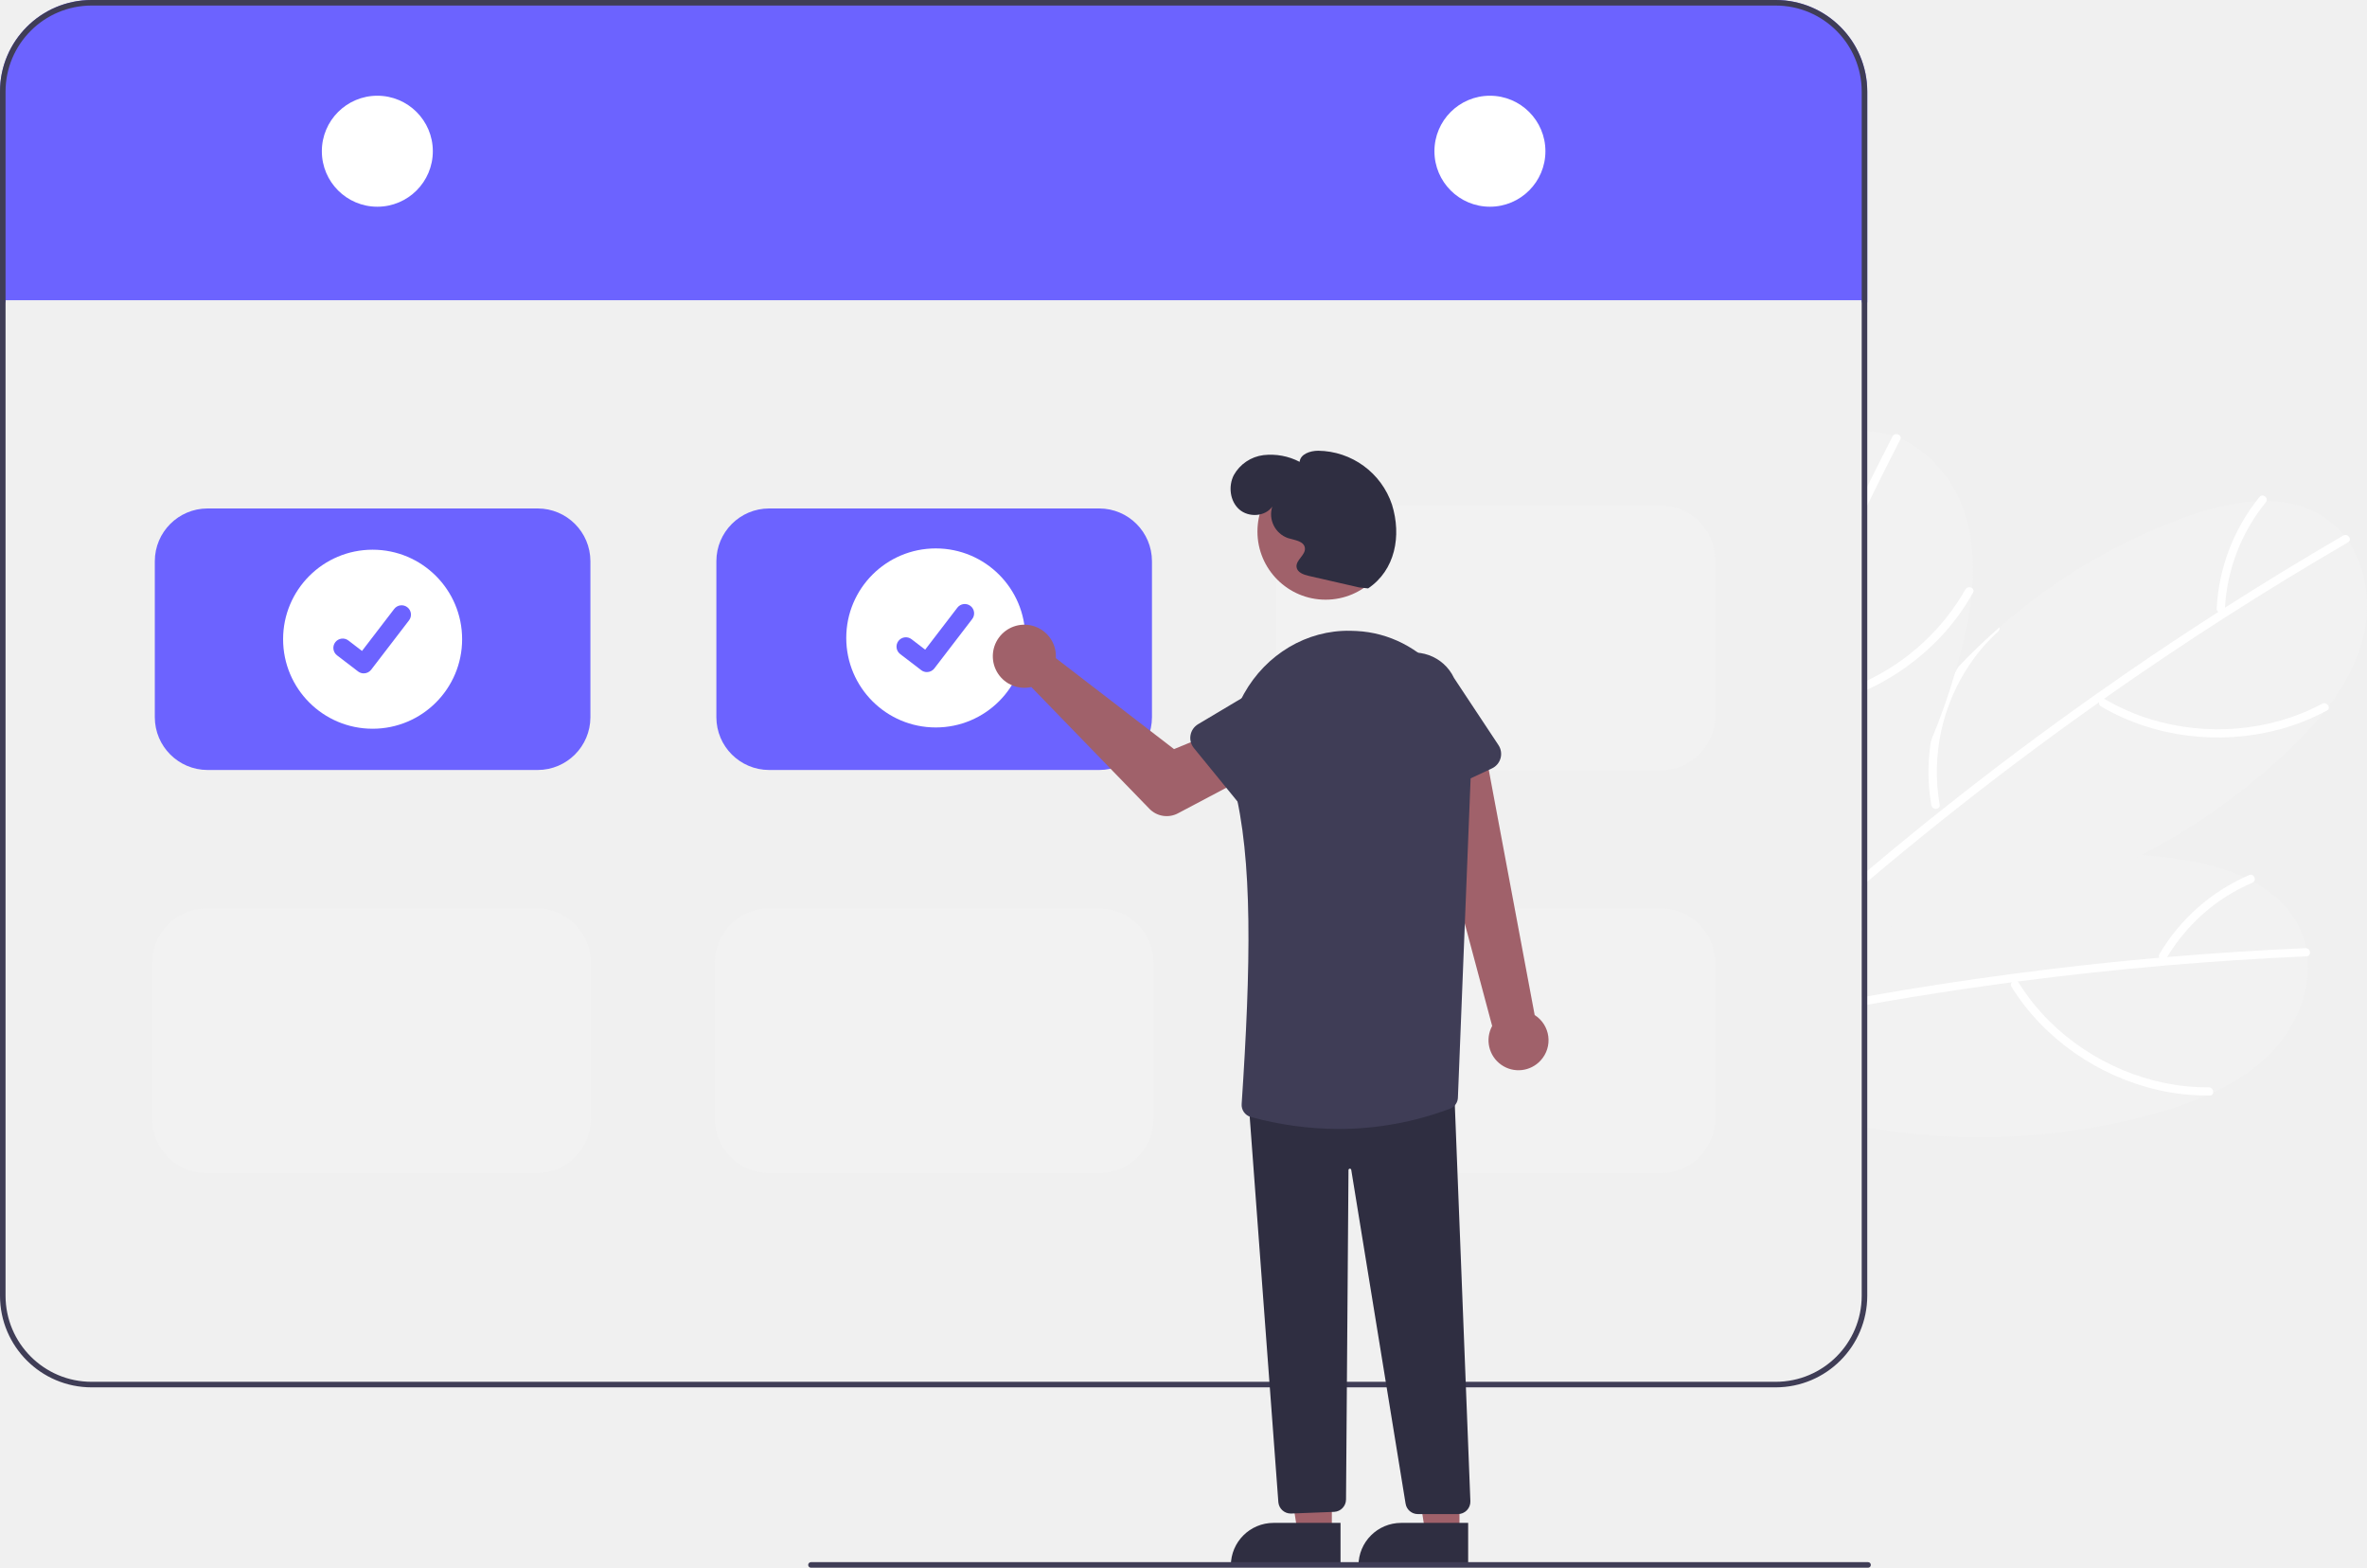
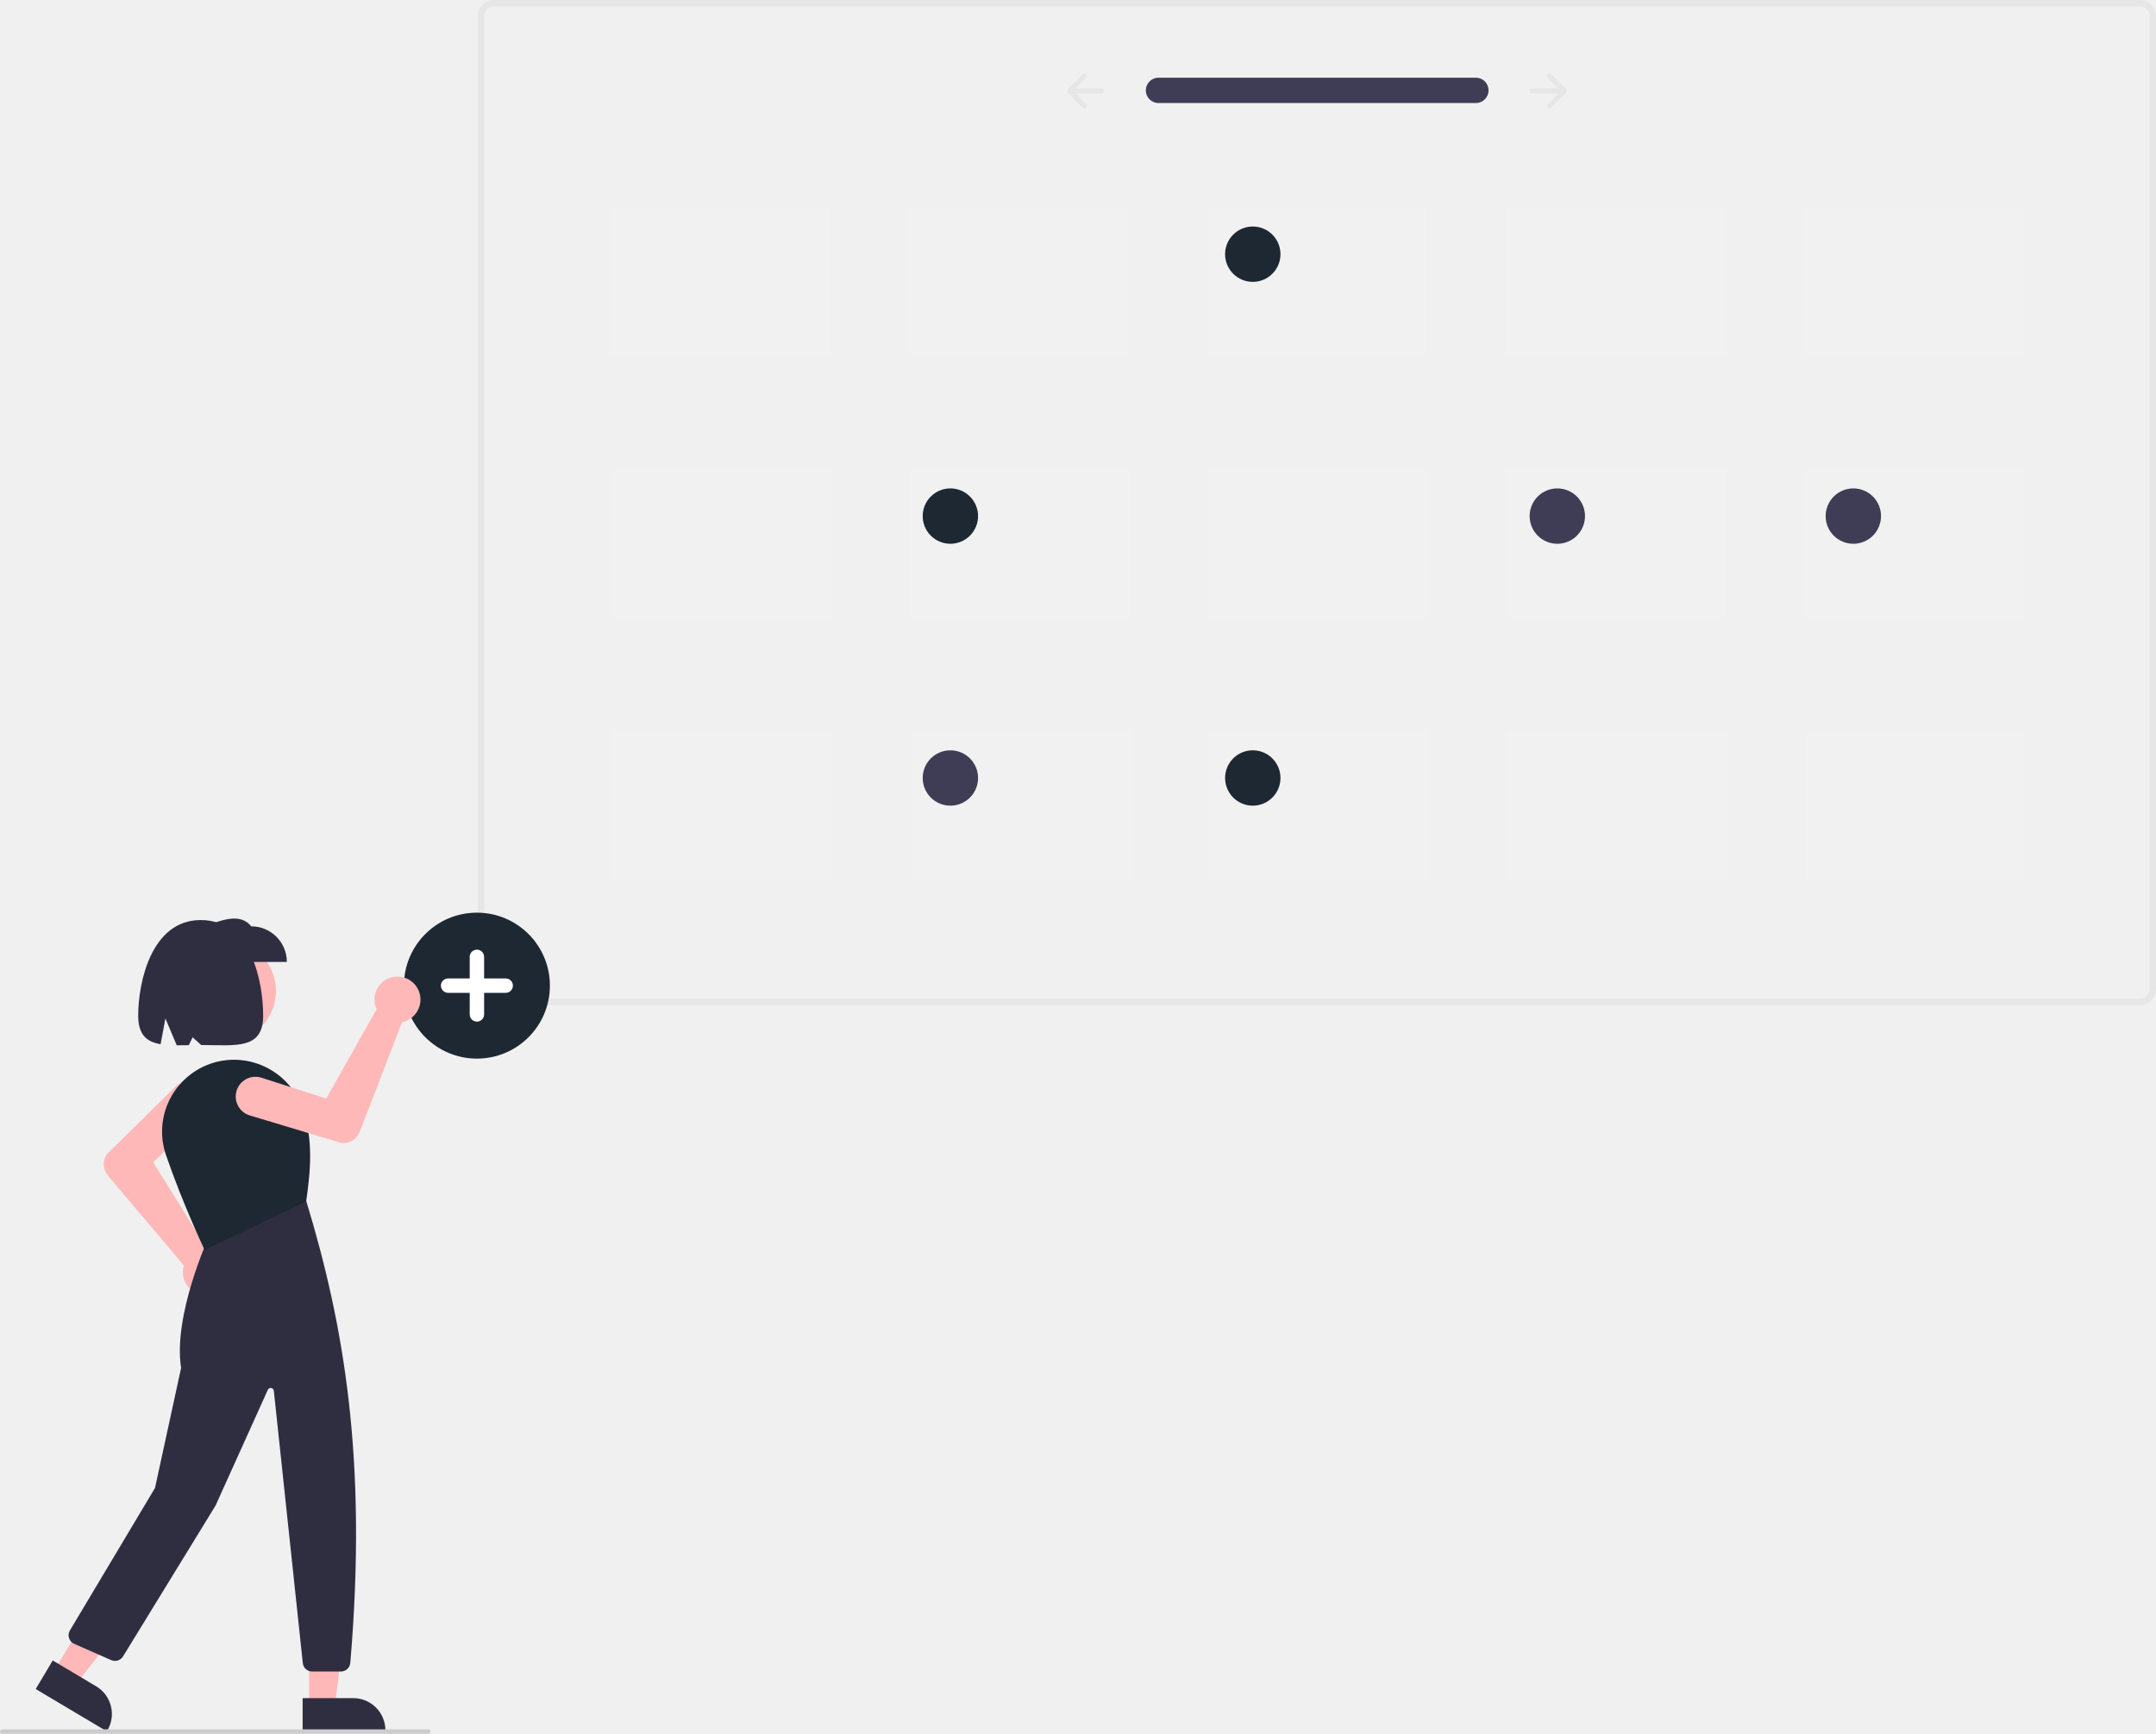
- <svg xmlns="http://www.w3.org/2000/svg" data-name="Layer 1" width="853.117" height="565" viewBox="0 0 853.117 565">
-   <path d="M993.211,545.61c-6.16,6.73-13.8,11.74-22.09,15.63h-.01c-.78.37-1.56.73-2.35,1.07h-.01l-.01.01-.01-.01h-.01a.01.01,0,0,1-.01.01H968.701l-.01-.01c-.01.01-.01.01-.02,0l-.01.01-.01-.01h-.01c-.01.01-.01.01-.02,0h-.01a139.774,139.774,0,0,1-17.06,6.1,236.651,236.651,0,0,1-105.11,5.49c-.67-.12-1.33-.24-2-.36V492.43c.66-.28,1.33-.56,2-.83q6.555-2.715,13.27-4.99,9.66-3.3,19.59-5.66a212.167,212.167,0,0,1,66.04-5.34q6.045.45,12.06,1.3c8.39,1.17,17.19,3.21,24.93,6.75h.01c1.13.53,2.24,1.08,3.34,1.67,6.88,3.73,12.68,8.86,16.22,15.89a30.573,30.573,0,0,1,2.72,7.99v.02c.2.96.34,1.93.45,2.89C1006.331,523.96,1001.421,536.63,993.211,545.61Z" transform="translate(-173.4413 -167.5)" fill="#f2f2f2" />
-   <path d="M1005.071,512.12a1.358,1.358,0,0,1-.3.04q-25.695,1.125-51.32,3.34h-.03c-.07.01-.13.01-.2.02Q926.911,517.8,900.711,521.23c-.74.1-1.47.2-2.2.29q-18.119,2.415-36.17,5.36-7.965,1.305-15.9,2.72c-.67.12-1.33.23-2,.36v-3.03c.67-.13,1.34-.24,2-.36q26.43-4.68,53.04-8.17,6.69-.9,13.4-1.7,19.38-2.34,38.82-4.04c.95-.08,1.89-.16,2.84-.24q24.885-2.115,49.84-3.21a.939.939,0,0,1,.24.02C1006.222,509.37,1006.561,511.77,1005.071,512.12Z" transform="translate(-173.4413 -167.5)" fill="#fff" />
-   <path d="M969.497,559.363c-21.34.157-42.364-8.892-57.458-23.869a77.826,77.826,0,0,1-11.184-14.07c-1.017-1.632-3.398.168-2.389,1.785,11.723,18.8,31.25,32.193,52.778,37.117a80.811,80.811,0,0,0,18.636,1.994c1.914-.014,1.517-2.972-.384-2.958Z" transform="translate(-173.4413 -167.5)" fill="#fff" />
-   <path d="M879.301,480.95a1.692,1.692,0,0,1-1.25,1.13,65.22,65.22,0,0,0-14.08,5.5,68.406,68.406,0,0,0-17.53,13.25c-.27.27-.53.54-.78.82-.42.44-.82.89-1.22,1.35v-4.36c.64-.68,1.31-1.35,2-1.99a71.912,71.912,0,0,1,13.27-10.04Q869.371,483.31,879.301,480.95Z" transform="translate(-173.4413 -167.5)" fill="#fff" />
-   <path d="M984.1,482.872a69.402,69.402,0,0,0-32.422,28.586,1.5,1.5,0,0,0,.793,1.954,1.528,1.528,0,0,0,1.954-.793A66.049,66.049,0,0,1,985.221,485.635c1.765-.754.648-3.519-1.121-2.763Z" transform="translate(-173.4413 -167.5)" fill="#fff" />
-   <path d="M1025.021,397.94c-2.32,8.82-6.77,16.81-12.3,24.1l-.01.01c-.51.68-1.04,1.37-1.59,2.03v.01a139.271,139.271,0,0,1-12.41,13.39,233.429,233.429,0,0,1-53.37,38.13c-30.67,16.02-64.95,25.49-98.9,26.03-.26.01-.52.01-.78.01-.41.01-.82.01-1.22.01V456.21c.65-1.24,1.32-2.48,2-3.71a219.524,219.524,0,0,1,32.03-43.82c.3-.33.61-.66.92-.98q7.02-7.41,14.72-14.11a210.819,210.819,0,0,1,67.29-39.85c7.97-2.86,16.71-5.15,25.21-5.6,1.25-.07,2.49-.1,3.74-.09,7.83.11,15.34,1.96,21.75,6.54a30.999,30.999,0,0,1,6.12,5.81c.62.77,1.19,1.56,1.74,2.37v.01C1026.581,372.68,1028.121,386.17,1025.021,397.94Z" transform="translate(-173.4413 -167.5)" fill="#f2f2f2" />
-   <path d="M1019.961,362.77v.01a1.461,1.461,0,0,1-.24.17q-22.2,12.915-43.84,26.77c-.02.01-.03.02-.05.03a1.739,1.739,0,0,1-.18.11q-22.245,14.25-43.86,29.46c-.6.42-1.21.85-1.82,1.28q-14.925,10.545-29.54,21.54-27.601,20.79-53.99,43.12c-.67.56-1.33,1.13-2,1.7v-3.89c.66-.57,1.33-1.14,2-1.7q10.11-8.535,20.4-16.83c2.05-1.65,4.11-3.3,6.17-4.93q27.45-21.855,56.13-42.08h.01q5.64-3.975,11.3-7.88,16.08-11.07,32.521-21.61c.79-.51,1.59-1.02,2.39-1.53q21.045-13.44,42.64-26a1.489,1.489,0,0,1,.22-.11C1019.722,359.8,1021.131,361.78,1019.961,362.77Z" transform="translate(-173.4413 -167.5)" fill="#fff" />
-   <path d="M1010.409,421.133c-18.825,10.052-41.646,11.805-61.97,5.553a77.827,77.827,0,0,1-16.44-7.265c-1.659-.972-2.931,1.727-1.286,2.691,19.114,11.203,42.628,13.993,63.98,8.353a80.812,80.812,0,0,0,17.43-6.891c1.688-.901-.037-3.336-1.713-2.441Z" transform="translate(-173.4413 -167.5)" fill="#fff" />
-   <path d="M869.562,457.722a68.553,68.553,0,0,1-.952-15.869,72.319,72.319,0,0,1,10.781-34.151q7.028-7.407,14.723-14.112a1.705,1.705,0,0,1-.586,1.585,65.451,65.451,0,0,0-9.912,11.408,69.122,69.122,0,0,0-11.082,50.892,1.212,1.212,0,0,1-.314,1.143A1.625,1.625,0,0,1,869.562,457.722Z" transform="translate(-173.4413 -167.5)" fill="#fff" />
-   <path d="M987.809,346.612a69.402,69.402,0,0,0-15.433,40.375,1.5,1.5,0,0,0,1.61,1.362,1.528,1.528,0,0,0,1.362-1.61,66.048,66.048,0,0,1,14.737-38.201c1.213-1.488-1.061-3.417-2.276-1.926Z" transform="translate(-173.4413 -167.5)" fill="#fff" />
-   <path d="M884.251,379.47v.01c-.07.86-.15,1.71-.24,2.56v.02a141.299,141.299,0,0,1-3.25,17.96c-.7,2.9-1.46,5.78-2.29,8.66-.1.37-.21.74-.32,1.1v.01a229.523,229.523,0,0,1-8.74,24.65,238.918,238.918,0,0,1-22.97,42.22c-.65.97-1.32,1.94-2,2.9V322.96c.67-.04,1.33-.04,2-.02q.48,0,.96.03a30.322,30.322,0,0,1,8.28,1.61c.94.31,1.85.66,2.75,1.05,10.91,4.78,19.48,15.32,23.2,26.91C884.421,361.22,884.981,370.35,884.251,379.47Z" transform="translate(-173.4413 -167.5)" fill="#f2f2f2" />
-   <path d="M858.432,325.63a1.076,1.076,0,0,1-.11.28q-6.075,11.805-11.88,23.73c-.67,1.37-1.34,2.75-2,4.12v-6.8q.99-2.04,2-4.08,4.485-9.09,9.12-18.1a1.304,1.304,0,0,1,.12-.2C856.601,323.26,858.881,324.16,858.432,325.63Z" transform="translate(-173.4413 -167.5)" fill="#fff" />
-   <path d="M884.571,381.08c-.18.32-.36.64-.56.96a79.816,79.816,0,0,1-10.42,14.24,85.916,85.916,0,0,1-27.15,19.77c-.66.32-1.33.62-2,.9V413.7c.67-.3,1.34-.61,2-.93a80.866,80.866,0,0,0,35.37-32.82,1.645,1.645,0,0,1,2.44-.47A1.153,1.153,0,0,1,884.571,381.08Z" transform="translate(-173.4413 -167.5)" fill="#fff" />
-   <path d="M846.441,200.5v76h-2v-.81h-669v.81h-2v-76a33.032,33.032,0,0,1,33-33h607A33.032,33.032,0,0,1,846.441,200.5Z" transform="translate(-173.4413 -167.5)" fill="#6c63ff" />
-   <path d="M813.441,167.5h-607a33.032,33.032,0,0,0-33,33v434a33.032,33.032,0,0,0,33,33h607a33.032,33.032,0,0,0,33-33v-434A33.032,33.032,0,0,0,813.441,167.5Zm31,467a31.04,31.04,0,0,1-31,31h-607a31.04,31.04,0,0,1-31-31v-434a31.04,31.04,0,0,1,31-31h607a31.04,31.04,0,0,1,31,31Z" transform="translate(-173.4413 -167.5)" fill="#3f3d56" />
-   <circle cx="136" cy="54.5" r="20" fill="#fff" />
-   <circle cx="537" cy="54.5" r="20" fill="#fff" />
-   <path d="M367.226,445.002H248.25a19.033,19.033,0,0,1-19.011-19.011V369.758a19.033,19.033,0,0,1,19.011-19.011H367.226a19.033,19.033,0,0,1,19.011,19.011v56.233A19.033,19.033,0,0,1,367.226,445.002Z" transform="translate(-173.4413 -167.5)" fill="#6c63ff" />
-   <path d="M569.624,445.002H450.648a19.033,19.033,0,0,1-19.011-19.011V369.758a19.033,19.033,0,0,1,19.011-19.011H569.624a19.033,19.033,0,0,1,19.011,19.011v56.233A19.033,19.033,0,0,1,569.624,445.002Z" transform="translate(-173.4413 -167.5)" fill="#6c63ff" />
-   <path d="M569.624,590.293H450.648a19.61,19.61,0,0,1-19.588-19.588V514.473A19.61,19.61,0,0,1,450.648,494.885H569.624A19.61,19.61,0,0,1,589.212,514.473v56.233A19.61,19.61,0,0,1,569.624,590.293Z" transform="translate(-173.4413 -167.5)" fill="#f2f2f2" />
-   <path d="M366.836,590.293H247.86A19.61,19.61,0,0,1,228.272,570.706V514.473A19.61,19.61,0,0,1,247.86,494.885H366.836a19.61,19.61,0,0,1,19.588,19.588v56.233A19.61,19.61,0,0,1,366.836,590.293Z" transform="translate(-173.4413 -167.5)" fill="#f2f2f2" />
-   <path d="M772.023,590.293H653.047a19.61,19.61,0,0,1-19.588-19.588V514.473A19.61,19.61,0,0,1,653.047,494.885H772.023a19.61,19.61,0,0,1,19.588,19.588v56.233A19.61,19.61,0,0,1,772.023,590.293Z" transform="translate(-173.4413 -167.5)" fill="#f2f2f2" />
-   <path d="M772.023,445.115H653.047a19.61,19.61,0,0,1-19.588-19.588V369.294a19.61,19.61,0,0,1,19.588-19.588H772.023a19.61,19.61,0,0,1,19.588,19.588v56.233A19.61,19.61,0,0,1,772.023,445.115Z" transform="translate(-173.4413 -167.5)" fill="#f2f2f2" />
-   <circle cx="134.297" cy="230.374" r="32.262" fill="#fff" />
-   <path d="M304.54,410.181a3.346,3.346,0,0,1-2.013-.669l-.036-.027-7.582-5.805a3.368,3.368,0,1,1,4.097-5.348l4.911,3.766,11.605-15.135a3.368,3.368,0,0,1,4.723-.623l-.072.098.074-.097a3.372,3.372,0,0,1,.623,4.723l-13.65,17.802A3.37,3.37,0,0,1,304.54,410.181Z" transform="translate(-173.4413 -167.5)" fill="#6c63ff" />
-   <circle cx="337.271" cy="229.911" r="32.262" fill="#fff" />
-   <path d="M507.515,409.718a3.346,3.346,0,0,1-2.013-.669l-.036-.027-7.582-5.805a3.368,3.368,0,1,1,4.097-5.348l4.911,3.766,11.605-15.135a3.368,3.368,0,0,1,4.723-.623l-.072.098.074-.097a3.372,3.372,0,0,1,.623,4.723l-13.65,17.802A3.37,3.37,0,0,1,507.515,409.718Z" transform="translate(-173.4413 -167.5)" fill="#6c63ff" />
-   <path d="M728.754,549.65a10.743,10.743,0,0,0-2.183-16.327l-18.011-96.173-21.905,8.123,24.592,91.981a10.801,10.801,0,0,0,17.506,12.397Z" transform="translate(-173.4413 -167.5)" fill="#a0616a" />
-   <path d="M553.969,402.9a11.406,11.406,0,0,1,.022,1.796l42.59,32.78,12.078-4.96,9.867,17.249-20.528,10.858a8.67,8.67,0,0,1-10.277-1.627l-42.571-43.889a11.376,11.376,0,1,1,8.819-12.206Z" transform="translate(-173.4413 -167.5)" fill="#a0616a" />
-   <polygon points="480.028 552.849 467.769 552.849 461.936 515.561 480.031 515.562 480.028 552.849" fill="#a0616a" />
-   <path d="M656.596,732.233l-39.531-.001v-.5a15.386,15.386,0,0,1,15.386-15.386h.001l24.144.001Z" transform="translate(-173.4413 -167.5)" fill="#2f2e41" />
-   <polygon points="526.028 552.849 513.769 552.849 507.936 515.561 526.031 515.562 526.028 552.849" fill="#a0616a" />
-   <path d="M702.596,732.233l-39.531-.001v-.5a15.386,15.386,0,0,1,15.386-15.386h.001l24.144.001Z" transform="translate(-173.4413 -167.5)" fill="#2f2e41" />
-   <path d="M638.664,712.979a4.49,4.49,0,0,1-4.475-4.072L623.506,565.218l.505-.041,73.521-6.043.02.522L703.396,708.507a4.5,4.5,0,0,1-4.497,4.668H684.483a4.475,4.475,0,0,1-4.448-3.815L660.46,589.114a.5.5,0,0,0-.994.072L658.578,707.91a4.505,4.505,0,0,1-4.263,4.462l-15.409.601C638.825,712.977,638.744,712.979,638.664,712.979Z" transform="translate(-173.4413 -167.5)" fill="#2f2e41" />
-   <circle cx="477.772" cy="191.564" r="24.561" fill="#a0616a" />
-   <path d="M655.968,574.382a121.037,121.037,0,0,1-31.768-4.342,4.51,4.51,0,0,1-3.236-4.687c3.306-49.693,4.084-88.257-2.869-114.939-2.963-11.372-1.618-23.349,3.691-32.86,7.99-14.313,22.675-23.024,38.34-22.724h0q1.123.021,2.268.08c23.773,1.224,42.297,22.73,41.294,47.942l-4.782,120.168a4.44,4.44,0,0,1-2.815,4.044A114.245,114.245,0,0,1,655.968,574.382Z" transform="translate(-173.4413 -167.5)" fill="#3f3d56" />
-   <path d="M622.136,459.641l-18.398-22.544a5.761,5.761,0,0,1,1.514-8.592l24.921-14.85a16.001,16.001,0,0,1,20.16,24.853l-19.477,21.373a5.761,5.761,0,0,1-8.721-.239Z" transform="translate(-173.4413 -167.5)" fill="#3f3d56" />
-   <path d="M680.011,456.812a5.755,5.755,0,0,1-3.164-3.606l-8.282-27.705A16.001,16.001,0,0,1,697.509,411.849L713.525,436.037a5.761,5.761,0,0,1-2.361,8.399l-26.354,12.336A5.755,5.755,0,0,1,680.011,456.812Z" transform="translate(-173.4413 -167.5)" fill="#3f3d56" />
-   <path d="M663.35,379.217l-18.206-4.167c-1.878-.43-4.134-1.25-4.395-3.159-.35-2.565,3.341-4.352,3.001-6.919-.33-2.486-3.693-2.806-6.09-3.54a9.111,9.111,0,0,1-5.672-11.34c-2.594,3.656-8.522,3.969-11.887,1.007s-4.01-8.336-1.99-12.338a14.287,14.287,0,0,1,10.724-7.24,22.617,22.617,0,0,1,13.023,2.428c.267-2.833,3.804-3.982,6.65-4.007a28.431,28.431,0,0,1,26.643,19.446c3.492,11.252,1.156,23.586-8.614,30.17Z" transform="translate(-173.4413 -167.5)" fill="#2f2e41" />
-   <path d="M846.729,732.5h-381a1,1,0,1,1,0-2h381a1,1,0,1,1,0,2Z" transform="translate(-173.4413 -167.5)" fill="#3f3d56" />
+ <svg xmlns="http://www.w3.org/2000/svg" data-name="Layer 1" width="971.556" height="781.417" viewBox="0 0 971.556 781.417">
+   <path d="M1078.581,512.254H336.758a7.205,7.205,0,0,1-7.197-7.197V66.489a7.205,7.205,0,0,1,7.197-7.197H1078.581a7.205,7.205,0,0,1,7.197,7.197V505.056A7.205,7.205,0,0,1,1078.581,512.254ZM336.758,62.17a4.323,4.323,0,0,0-4.319,4.319V505.056a4.323,4.323,0,0,0,4.319,4.319H1078.581a4.323,4.323,0,0,0,4.318-4.319V66.489a4.323,4.323,0,0,0-4.318-4.319Z" transform="translate(-114.2219 -59.2914)" fill="#e6e6e6" />
+   <path id="bbcc4262-a9b8-4c1e-bf70-e1245b5187b9-125" data-name="a332a05d-d774-4fd2-8531-ab97682a63e9" d="M636.163,94.318a5.707,5.707,0,0,0,0,11.412H779.236a5.707,5.707,0,0,0,.204-11.412l-.017-0q-.094-.002-.187,0Z" transform="translate(-114.2219 -59.2914)" fill="#3f3d56" />
+   <path d="M811.681,92.729a1.123,1.123,0,0,0-0,1.588l0.0 0,4.82,4.82H804.615a1.123,1.123,0,0,0,0,2.246h11.886l-4.82,4.82a1.123,1.123,0,0,0,1.588,1.588h0l6.737-6.737a1.123,1.123,0,0,0,0-1.588l-6.737-6.737a1.123,1.123,0,0,0-1.588,0Z" transform="translate(-114.2219 -59.2914)" fill="#e6e6e6" />
+   <path d="M603.658,92.729a1.123,1.123,0,0,1,0,1.588l-0.0 0-4.82,4.82h11.886a1.123,1.123,0,1,1,.003,2.246h-11.889l4.82,4.82a1.123,1.123,0,1,1-1.588,1.588h0l-6.737-6.737a1.123,1.123,0,0,1,0-1.588l6.737-6.737a1.123,1.123,0,0,1,1.588-0Z" transform="translate(-114.2219 -59.2914)" fill="#e6e6e6" />
+   <path d="M329.131,536.412a32.89,32.89,0,1,1,32.89-32.89A32.89,32.89,0,0,1,329.131,536.412Z" transform="translate(-114.2219 -59.2914)" fill="#1e2833" />
+   <path d="M342.109,500.277h-9.733v-9.733a3.244,3.244,0,1,0-6.489,0v9.733h-9.733a3.244,3.244,0,1,0,0,6.489H325.887v9.733a3.244,3.244,0,0,0,6.489,0v-9.733h9.733a3.244,3.244,0,1,0,0-6.489Z" transform="translate(-114.2219 -59.2914)" fill="#fff" />
+   <rect x="275.318" y="93.45" width="98.846" height="67.177" fill="#f1f1f1" />
+   <rect x="409.671" y="93.45" width="98.846" height="67.177" fill="#f1f1f1" />
+   <rect x="544.025" y="93.45" width="98.846" height="67.177" fill="#f1f1f1" />
+   <rect x="678.378" y="93.45" width="98.846" height="67.177" fill="#f1f1f1" />
+   <rect x="812.731" y="93.45" width="98.846" height="67.177" fill="#f1f1f1" />
+   <rect x="275.681" y="211.489" width="98.846" height="67.177" fill="#f1f1f1" />
+   <rect x="410.034" y="211.489" width="98.846" height="67.177" fill="#f1f1f1" />
+   <rect x="544.387" y="211.489" width="98.846" height="67.177" fill="#f1f1f1" />
+   <rect x="678.741" y="211.489" width="98.846" height="67.177" fill="#f1f1f1" />
+   <rect x="813.094" y="211.489" width="98.846" height="67.177" fill="#f1f1f1" />
+   <rect x="276.043" y="329.528" width="98.846" height="67.177" fill="#f1f1f1" />
+   <rect x="410.396" y="329.528" width="98.846" height="67.177" fill="#f1f1f1" />
+   <rect x="544.75" y="329.528" width="98.846" height="67.177" fill="#f1f1f1" />
+   <rect x="679.103" y="329.528" width="98.846" height="67.177" fill="#f1f1f1" />
+   <rect x="813.456" y="329.528" width="98.846" height="67.177" fill="#f1f1f1" />
+   <circle cx="564.54" cy="114.563" r="12.476" fill="#1e2833" />
+   <circle cx="428.268" cy="232.602" r="12.476" fill="#1e2833" />
+   <circle cx="564.54" cy="350.641" r="12.476" fill="#1e2833" />
+   <circle cx="701.773" cy="232.602" r="12.476" fill="#3f3d56" />
+   <circle cx="835.166" cy="232.602" r="12.476" fill="#3f3d56" />
+   <circle cx="428.268" cy="350.641" r="12.476" fill="#3f3d56" />
+   <circle cx="101.165" cy="446.627" r="23.172" fill="#ffb8b8" />
+   <path d="M207.02,643.029q-.438,0-.879-.039a10.38,10.38,0,0,1-9.316-12.374,9.719,9.719,0,0,1,.255-.987L162.88,589.182a8.061,8.061,0,0,1-.561-9.608l.062-.076,30.784-30.354a8.899,8.899,0,0,1,12.495,12.673q-.058.057-.117.113l-22.296,21.196,24.408,39.175a9.879,9.879,0,0,1,1.377.17,10.38,10.38,0,0,1-2.012,20.559Z" transform="translate(-114.2219 -59.2914)" fill="#ffb8b8" />
+   <polygon points="139.328 769.118 150.895 769.118 156.397 724.505 139.326 724.506 139.328 769.118" fill="#ffb8b8" />
+   <path d="M250.6,824.634l22.778-.001h.001A14.516,14.516,0,0,1,287.895,839.148v.472l-37.294.001Z" transform="translate(-114.2219 -59.2914)" fill="#2f2e41" />
+   <polygon points="24.366 753.127 34.304 759.044 61.857 723.527 47.189 714.794 24.366 753.127" fill="#ffb8b8" />
+   <path d="M137.985,807.664,157.556,819.317l.001 0a14.516,14.516,0,0,1,5.046,19.898l-0.0 0-.241.405L130.317,820.542Z" transform="translate(-114.2219 -59.2914)" fill="#2f2e41" />
+   <path d="M267.846,812.652H254.894a4.238,4.238,0,0,1-4.221-3.797L237.615,686.118a1.415,1.415,0,0,0-2.697-.433L211.363,737.844l-41.704,68.003a4.266,4.266,0,0,1-5.329,1.666l-16.66-7.33a4.247,4.247,0,0,1-1.935-6.064l38.337-64.192,11.758-54.085c-3.698-23.455,12.155-58.326,12.316-58.676l.079-.17,43.668-17.068.219.268C269.332,656.709,279.826,717.527,272.078,808.763A4.274,4.274,0,0,1,267.846,812.652Z" transform="translate(-114.2219 -59.2914)" fill="#2f2e41" />
+   <path d="M206.465,622.709l-.203-.427c-.097-.205-9.807-20.684-17.292-42.571a32.285,32.285,0,0,1,2.239-25.873A32.637,32.637,0,0,1,212.021,537.833h0a32.677,32.677,0,0,1,37.928,19.57c5.937,14.847,4.045,30.695,2.264,43.157l-.035.25-.227.109Z" transform="translate(-114.2219 -59.2914)" fill="#1e2833" />
+   <path d="M243.482,492.829H206.688V476.791c8.076-3.208,15.978-5.937,20.756,0a16.038,16.038,0,0,1,16.038,16.038Z" transform="translate(-114.2219 -59.2914)" fill="#2f2e41" />
+   <path d="M204.651,473.96c-21.996,0-28.153,27.571-28.153,43.126,0,8.674,3.923,11.777,10.088,12.827l2.177-11.611,5.099,12.111c1.732.009,3.551-.025,5.437-.06l1.729-3.56,3.855,3.496c15.441.023,27.921,2.274,27.921-13.203C232.803,501.532,227.404,473.96,204.651,473.96Z" transform="translate(-114.2219 -59.2914)" fill="#2f2e41" />
+   <path d="M302.421,504.818q.21.384.388.79a10.38,10.38,0,0,1-6.393,14.109,9.723,9.723,0,0,1-.988.25L276.329,569.371a8.061,8.061,0,0,1-8.163,5.099l-.096-.018L226.673,561.99a8.899,8.899,0,0,1,5.131-17.041q.077.023.155.048l29.29,9.404,22.676-40.202a9.876,9.876,0,0,1-.511-1.289,10.38,10.38,0,0,1,19.007-8.091Z" transform="translate(-114.2219 -59.2914)" fill="#ffb8b8" />
+   <path d="M307.222,840.709h-192a1,1,0,1,1,0-2h192a1,1,0,1,1,0,2Z" transform="translate(-114.2219 -59.2914)" fill="#ccc" />
</svg>
